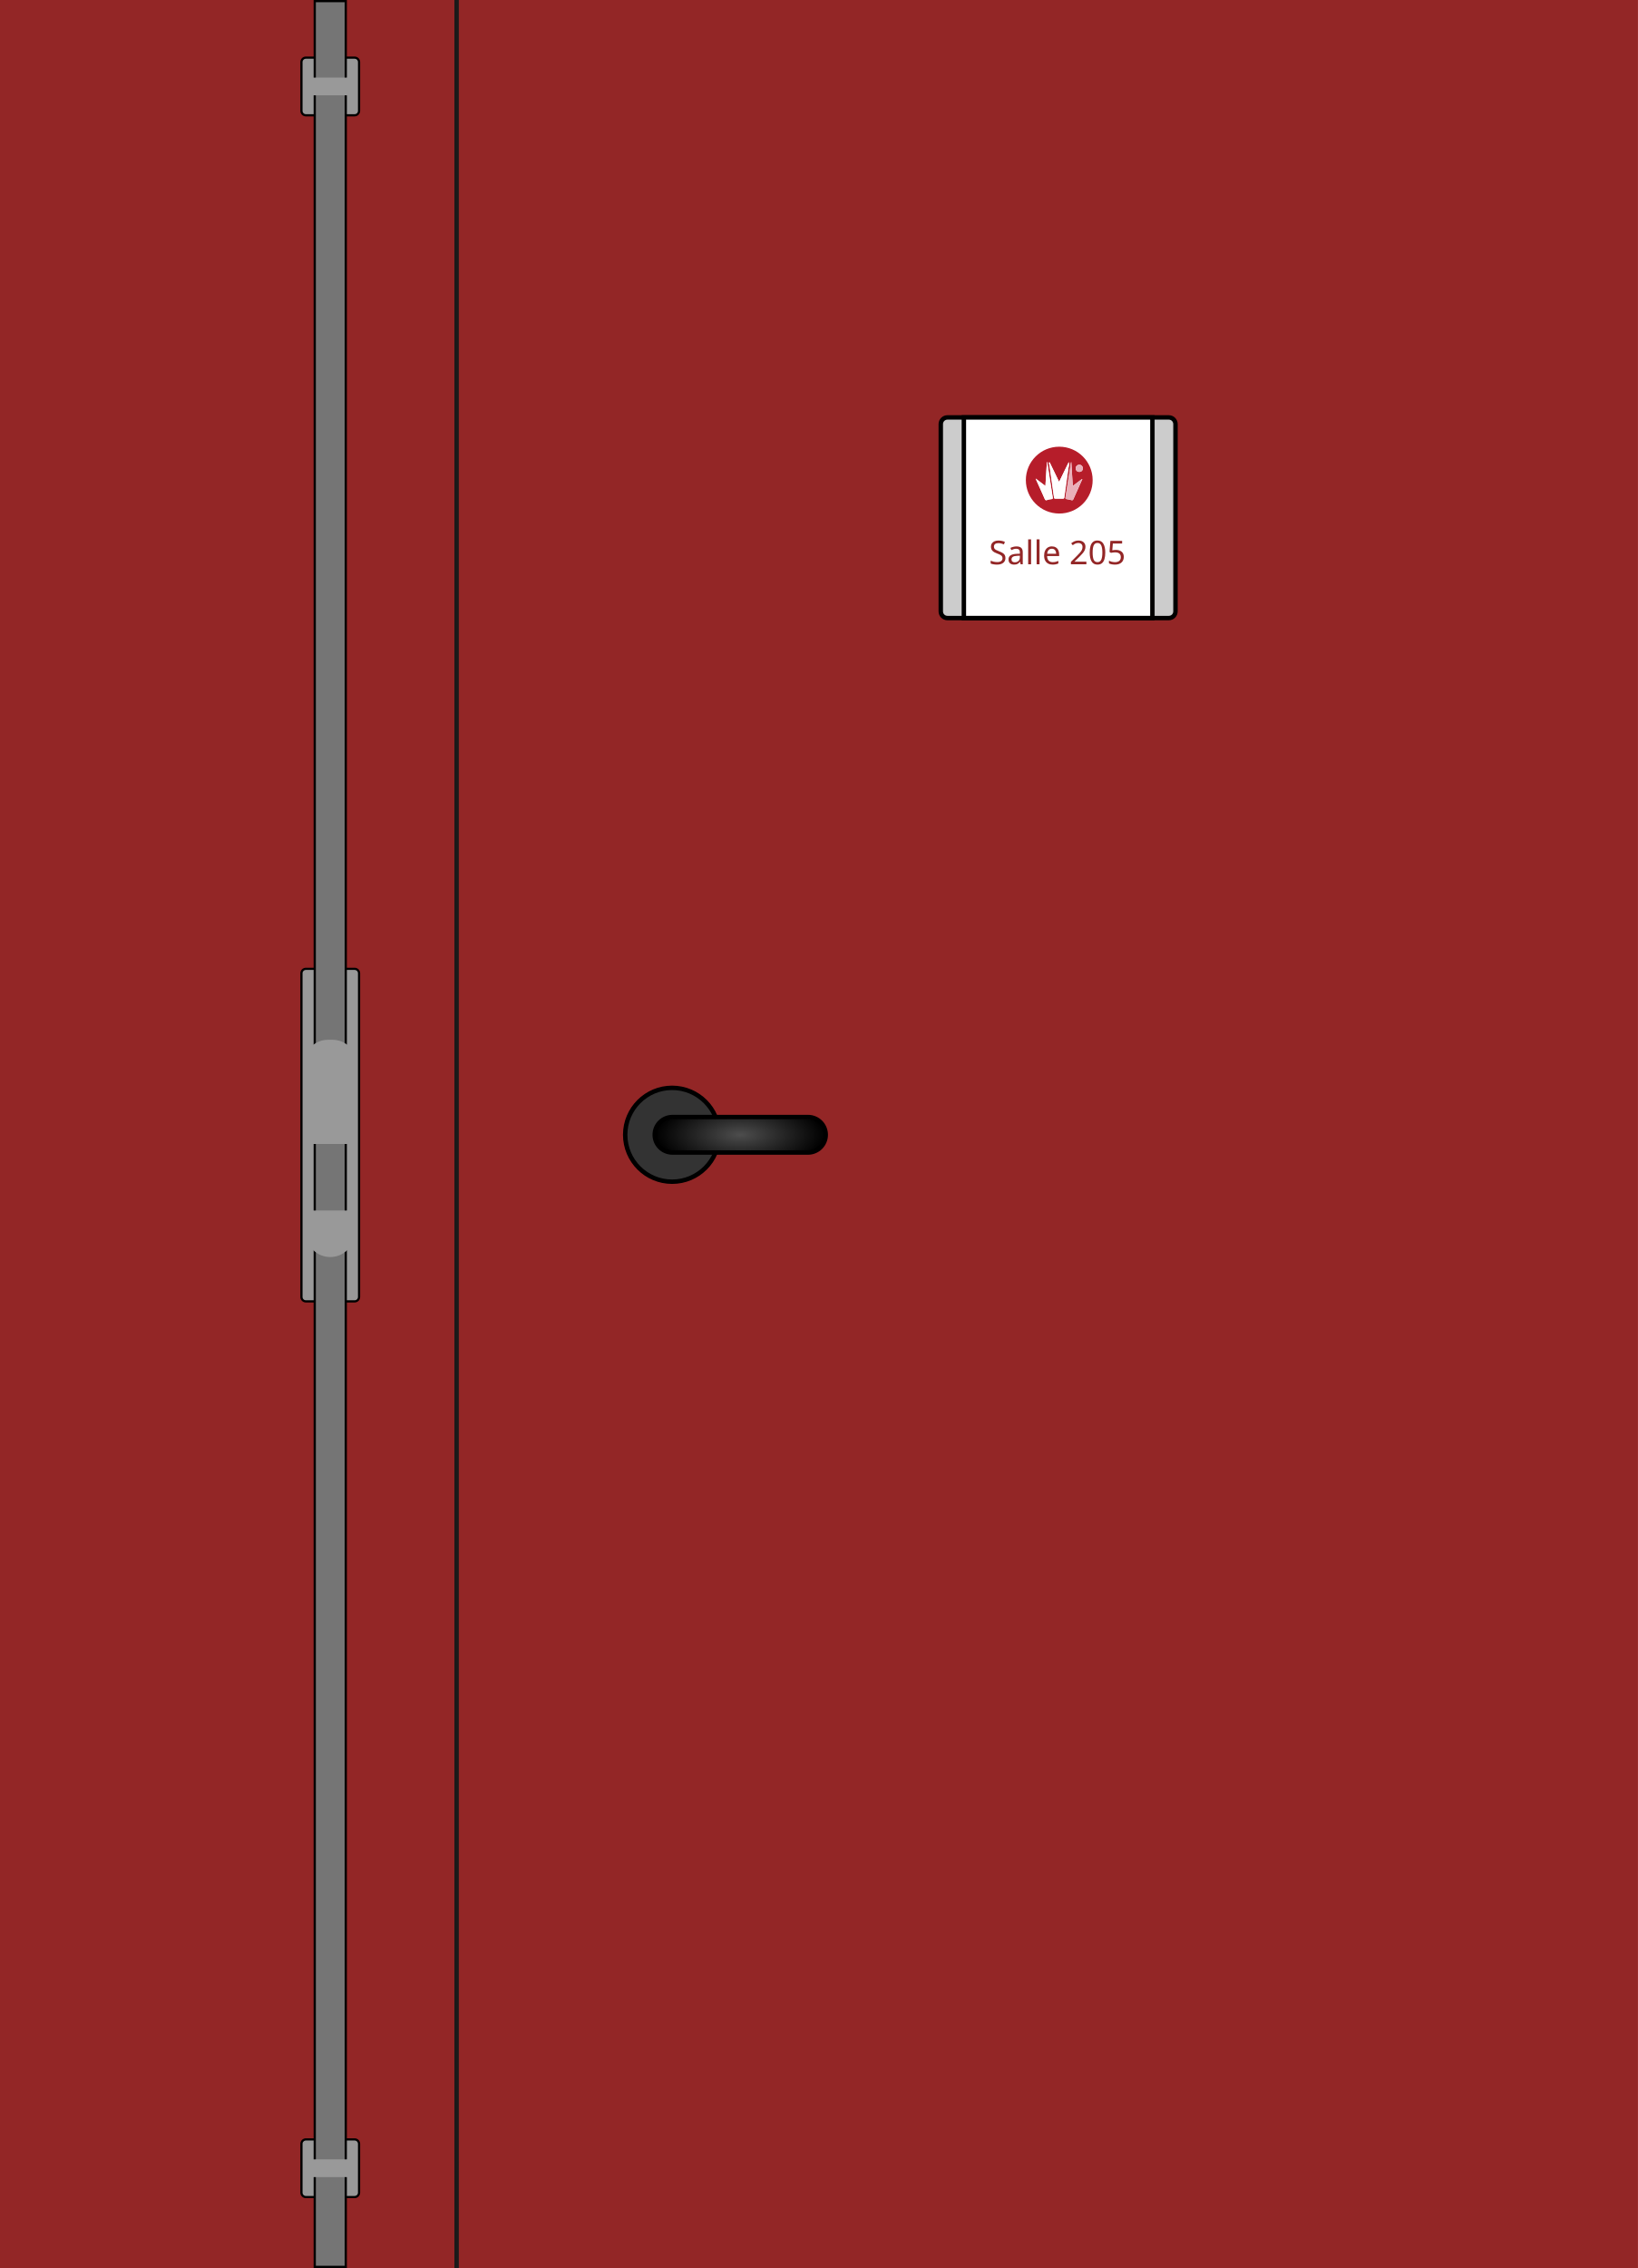
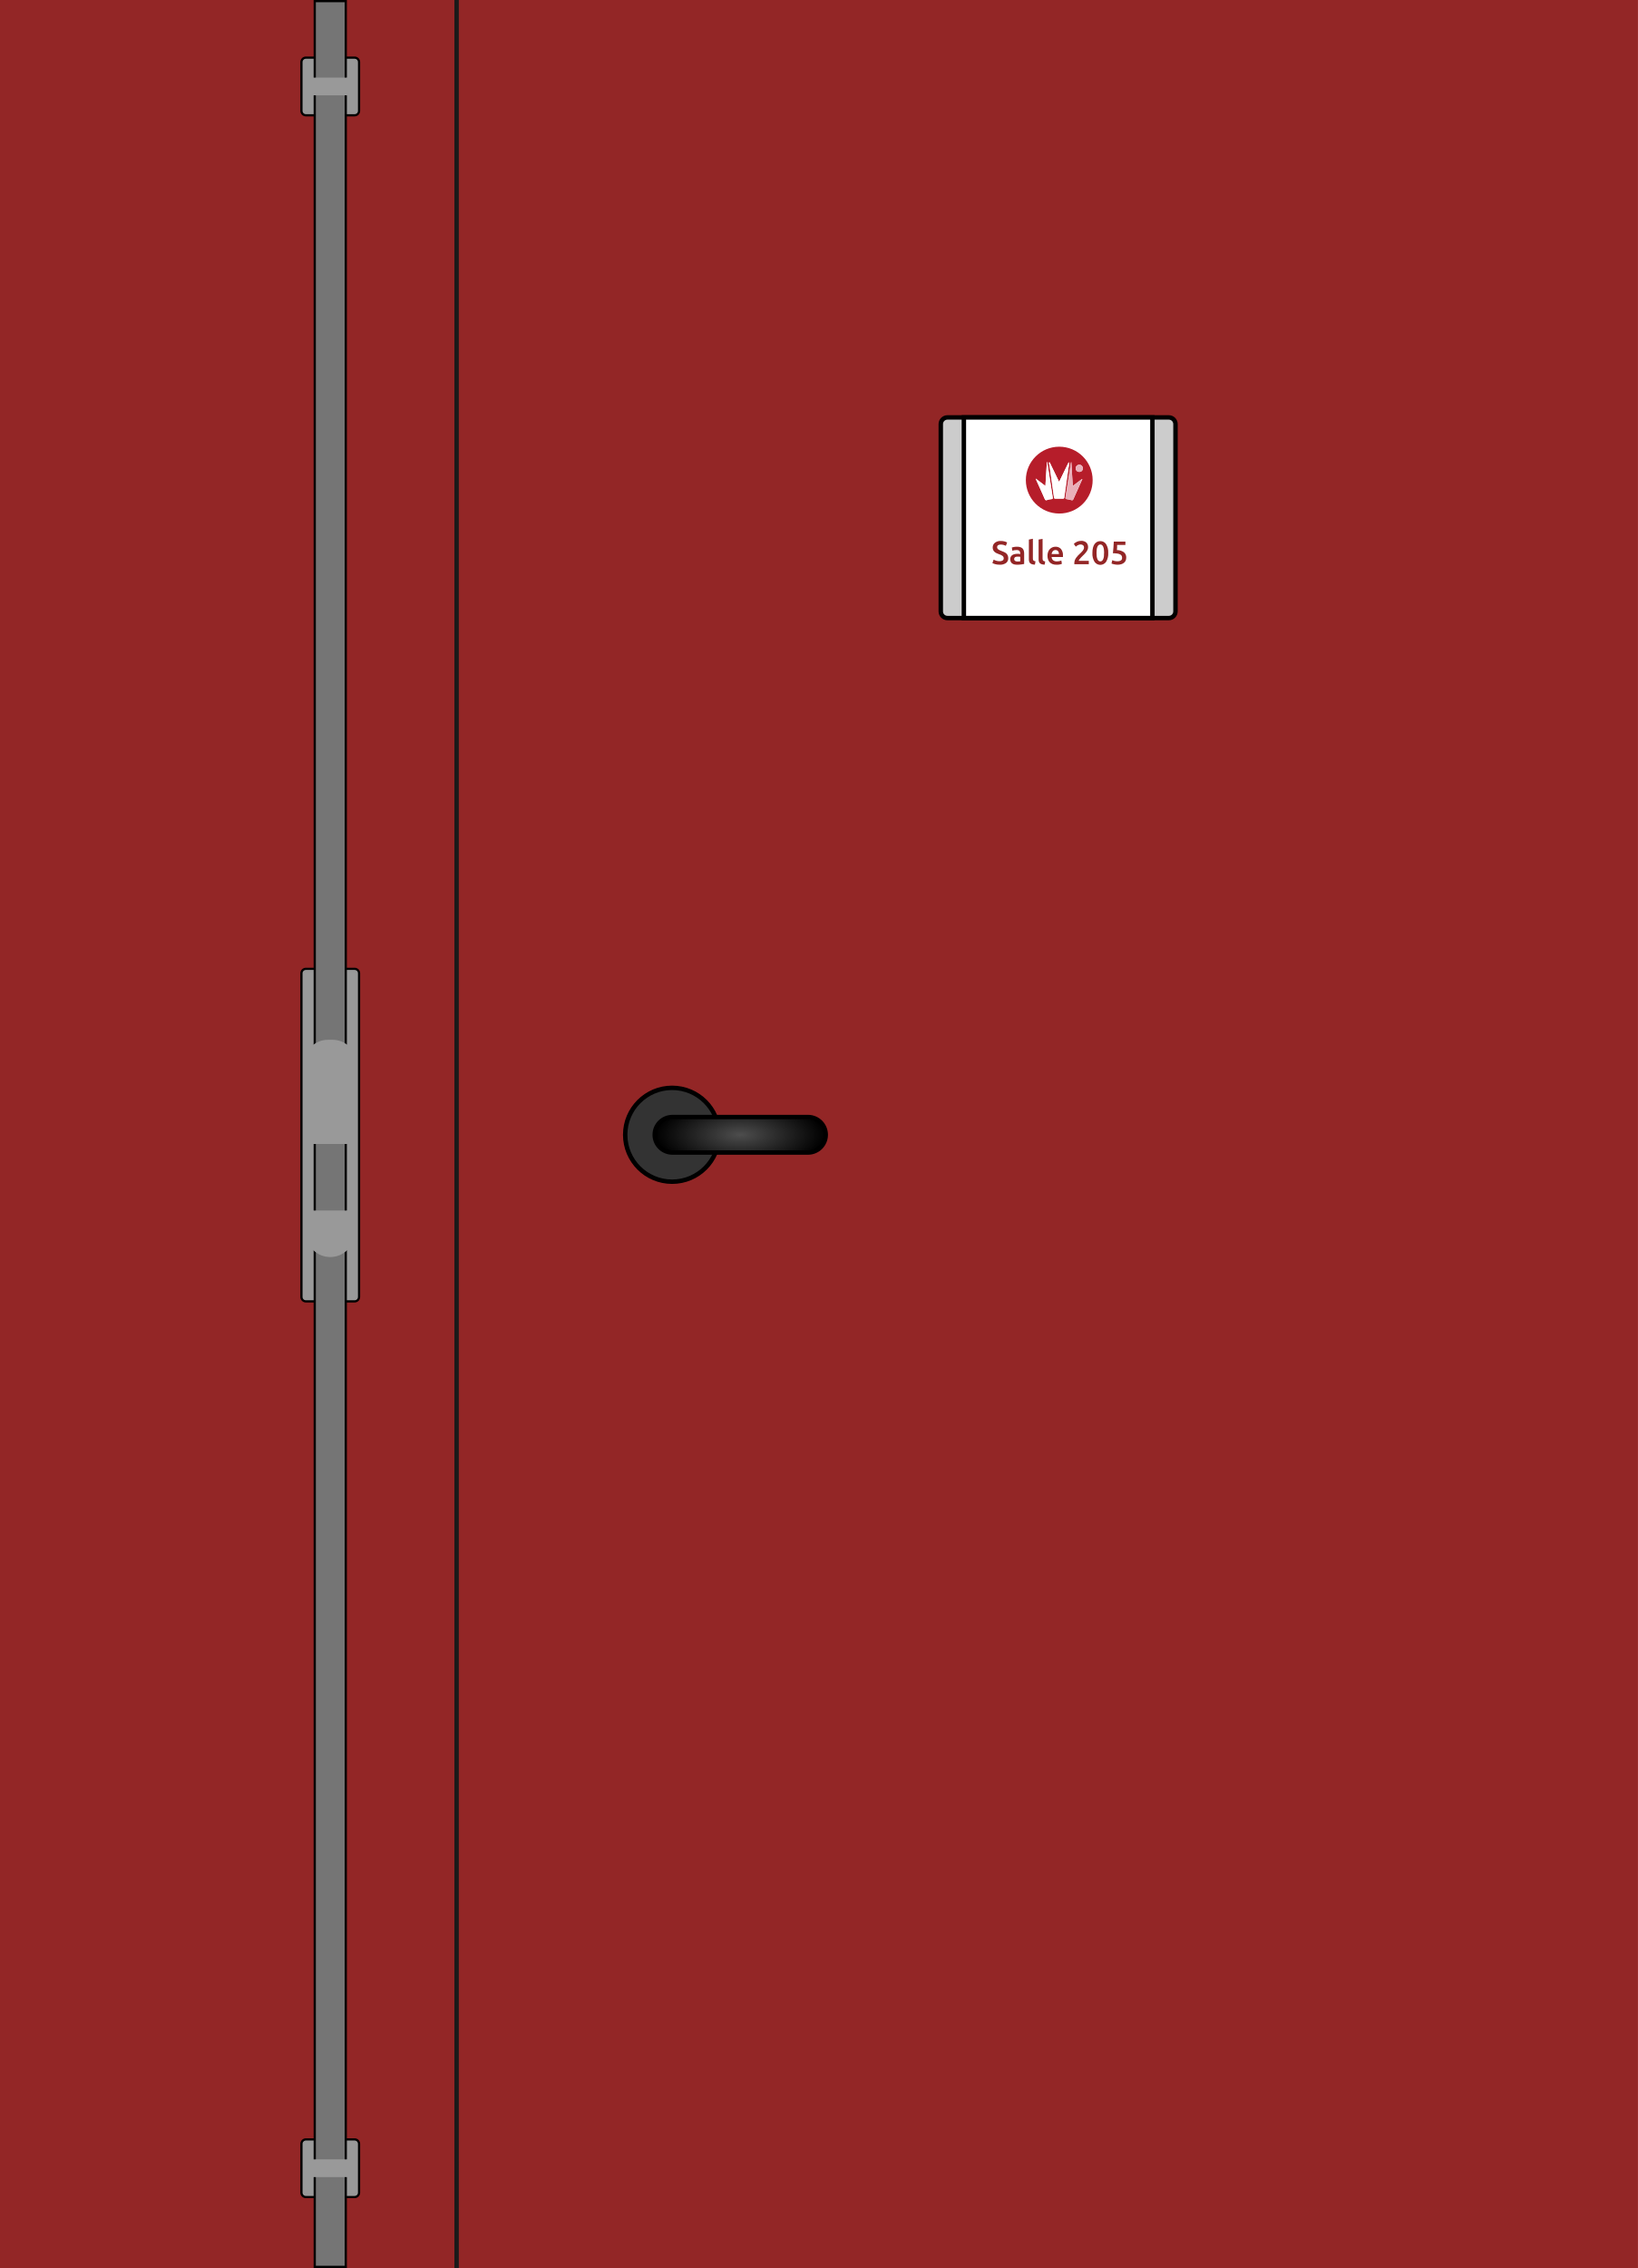
<svg xmlns="http://www.w3.org/2000/svg" id="Calque_1" data-name="Calque 1" viewBox="0 0 739 1023">
  <defs>
    <style>
-       .cls-1, .cls-12 {
+       .cls-1, .cls-11 {
        fill: none;
      }

-       .cls-11, .cls-2 {
+       .cls-2 {
        fill: #932626;
      }

      .cls-3 {
        fill: #333;
      }

-       .cls-13, .cls-14, .cls-3, .cls-4, .cls-5, .cls-6 {
+       .cls-12, .cls-13, .cls-3, .cls-4, .cls-5, .cls-6 {
        stroke: #000;
      }

-       .cls-12, .cls-13, .cls-14, .cls-3, .cls-4, .cls-5, .cls-6 {
+       .cls-11, .cls-12, .cls-13, .cls-3, .cls-4, .cls-5, .cls-6 {
        stroke-miterlimit: 10;
      }

-       .cls-12, .cls-3, .cls-4, .cls-5, .cls-6 {
+       .cls-11, .cls-3, .cls-4, .cls-5, .cls-6 {
        stroke-width: 2px;
      }

      .cls-4 {
        fill: url(#Dégradé_sans_nom_14);
      }

      .cls-5 {
        fill: #ccc;
      }

      .cls-6 {
        fill: #fff;
      }

      .cls-7 {
        clip-path: url(#clip-path);
      }

      .cls-8 {
        fill: #b61d2a;
      }

      .cls-9 {
        fill: #fffefe;
      }

      .cls-10 {
        fill: #e9afb9;
      }

      .cls-11 {
-         font-size: 14.8px;
-         font-family: Ubuntu-Medium, Ubuntu;
-       }
- 
-       .cls-12 {
        stroke: #1a1a1a;
      }

-       .cls-13, .cls-15 {
+       .cls-12, .cls-14 {
        fill: #999;
      }

-       .cls-14 {
+       .cls-13 {
        fill: #757575;
      }
    </style>
    <radialGradient id="Dégradé_sans_nom_14" data-name="Dégradé sans nom 14" cx="333.97" cy="511.85" r="38.33" gradientTransform="translate(0 307.11) scale(1 0.4)" gradientUnits="userSpaceOnUse">
      <stop offset="0" stop-color="#4d4d4d" />
      <stop offset="1" />
    </radialGradient>
    <clipPath id="clip-path" transform="translate(0 0)">
      <rect class="cls-1" x="462.77" y="201.49" width="30.14" height="30.14" />
    </clipPath>
  </defs>
  <rect class="cls-2" x="216.5" width="522.5" height="1023" />
  <rect class="cls-2" width="250" height="1023" />
  <circle class="cls-3" cx="303.24" cy="511.85" r="21.17" />
  <rect class="cls-4" x="295.39" y="503.85" width="77.16" height="16.01" rx="8" ry="8" />
  <rect class="cls-5" x="424.45" y="188.28" width="105.89" height="90.5" rx="3" ry="3" />
  <rect class="cls-6" x="434.87" y="188.28" width="85.06" height="90.5" />
  <g>
    <g class="cls-7">
      <path class="cls-8" d="M488.54,211.29a1.59,1.59,0,0,0-1.58-1.67,1.63,1.63,0,0,0-1.64,1.63,1.56,1.56,0,0,0,1.56,1.6,1.52,1.52,0,0,0,1.66-1.56Zm-5.17-2.82h-.13c0,.14-.08.27-.1.41q-1.21,7.8-2.41,15.6c-.06.41.05.57.48.64a14,14,0,0,1,2.16.46c.52.16.72,0,.92-.46.78-1.82,1.62-3.61,2.43-5.42l1.6-3.58-.13-.08L484,219.2l-.67-10.73Zm-16.09,7.41c.16.4.23.58.31.76,1.26,2.8,2.55,5.58,3.77,8.4.27.62.52.7,1.11.48a7.34,7.34,0,0,1,1.9-.4c.58,0,.67-.26.59-.78-.6-3.76-1.17-7.53-1.75-11.3-.24-1.54-.48-3.07-.72-4.61h-.16l-.66,10.75-4.38-3.32Zm10.57,1.48-2.17-4.49q-1-2-1.94-4c-.07-.15-.14-.39-.35-.33s-.15.32-.11.51c.11.49.22,1,.3,1.47q1,6.9,1.95,13.8c.06.44.16.6.64.58,1.12,0,2.25,0,3.37,0,.48,0,.58-.14.64-.58.62-4.45,1.29-8.9,1.9-13.36a5.21,5.21,0,0,0,.12-2.56l-4.35,8.94Zm0,14.27a15.07,15.07,0,1,1,15.12-15.11,15,15,0,0,1-15.12,15.11Z" transform="translate(0 0)" />
    </g>
    <path class="cls-9" d="M477.84,217.36l4.35-8.94a5.21,5.21,0,0,1-.12,2.56c-.61,4.46-1.28,8.9-1.9,13.36-.06.44-.17.6-.64.58-1.12,0-2.25,0-3.37,0-.48,0-.58-.14-.64-.58q-.95-6.9-1.95-13.8c-.07-.49-.19-1-.3-1.47,0-.2-.17-.43.11-.51s.28.18.35.33q1,2,1.94,4l2.17,4.49Z" transform="translate(0 0)" />
    <path class="cls-9" d="M467.27,215.88l4.38,3.32.66-10.75h.16c.24,1.53.48,3.07.72,4.61.58,3.77,1.15,7.54,1.75,11.3.08.52,0,.74-.59.78a7.34,7.34,0,0,0-1.9.4c-.59.21-.84.13-1.11-.48-1.22-2.82-2.51-5.6-3.77-8.4-.08-.18-.15-.36-.31-.76Z" transform="translate(0 0)" />
    <path class="cls-10" d="M483.36,208.47,484,219.2l4.16-3.16.13.08-1.6,3.58c-.81,1.81-1.65,3.6-2.43,5.42-.21.48-.4.62-.92.46a14,14,0,0,0-2.16-.46c-.43-.06-.55-.23-.48-.64q1.21-7.8,2.41-15.6c0-.14.07-.27.1-.41Z" transform="translate(0 0)" />
    <path class="cls-10" d="M488.54,211.29a1.52,1.52,0,0,1-1.66,1.56,1.56,1.56,0,0,1-1.56-1.6,1.63,1.63,0,0,1,1.64-1.63,1.59,1.59,0,0,1,1.58,1.67Z" transform="translate(0 0)" />
  </g>
-   <text class="cls-11" transform="translate(446.2 254.53)">Salle 205</text>
-   <line class="cls-12" x1="206" x2="206" y2="1023" />
-   <rect class="cls-13" x="136" y="26" width="26" height="26" rx="2" ry="2" />
-   <rect class="cls-13" x="136" y="965" width="26" height="26" rx="2" ry="2" />
-   <rect class="cls-13" x="136" y="437" width="26" height="150" rx="2" ry="2" />
-   <rect class="cls-14" x="142" y="0.5" width="14" height="1022" />
-   <rect class="cls-15" x="137" y="35" width="24" height="8" />
-   <rect class="cls-15" x="138" y="974" width="22" height="8" />
-   <path class="cls-15" d="M148,469h2a11,11,0,0,1,11,11v36a0,0,0,0,1,0,0H137a0,0,0,0,1,0,0V480A11,11,0,0,1,148,469Z" />
-   <path class="cls-15" d="M149,546h0a11,11,0,0,1,11,11v10a0,0,0,0,1,0,0H138a0,0,0,0,1,0,0V557A11,11,0,0,1,149,546Z" transform="translate(298 1113) rotate(180)" />
+   <g>
+     <path class="cls-2" d="M450.91,253.14a2.49,2.49,0,0,0,1.47-.34,1.13,1.13,0,0,0,.46-1,1.24,1.24,0,0,0-.16-.64,1.62,1.62,0,0,0-.44-.48,3.74,3.74,0,0,0-.7-.4q-.41-.19-.95-.36t-1-.42a3.46,3.46,0,0,1-.87-.57,2.63,2.63,0,0,1-.61-.81,2.59,2.59,0,0,1-.23-1.14,2.67,2.67,0,0,1,1-2.18,4,4,0,0,1,2.62-.79,6.21,6.21,0,0,1,1.71.21,5.25,5.25,0,0,1,1.18.47l-.58,1.51a4.42,4.42,0,0,0-1.1-.43,5.14,5.14,0,0,0-1.24-.15,2,2,0,0,0-1.18.31,1,1,0,0,0-.42.87,1.15,1.15,0,0,0,.14.58,1.43,1.43,0,0,0,.4.44,3.51,3.51,0,0,0,.61.36q.35.16.76.31.72.27,1.29.54a3.69,3.69,0,0,1,1,.65,2.55,2.55,0,0,1,.6.89,3.29,3.29,0,0,1,.21,1.24,2.57,2.57,0,0,1-1,2.15,4.63,4.63,0,0,1-2.88.76,7.62,7.62,0,0,1-1.16-.08,7.48,7.48,0,0,1-.93-.2,6.35,6.35,0,0,1-.7-.24,4.42,4.42,0,0,1-.47-.23l.55-1.52a6.31,6.31,0,0,0,1.08.44A5.34,5.34,0,0,0,450.91,253.14Z" transform="translate(0 0)" />
+     <path class="cls-2" d="M458.9,246.6a4.38,4.38,0,0,1,1.49.22,2.39,2.39,0,0,1,1,.62,2.34,2.34,0,0,1,.52,1,4.73,4.73,0,0,1,.16,1.25v4.69q-.41.09-1.25.21a12.82,12.82,0,0,1-1.89.13,5.69,5.69,0,0,1-1.27-.13,2.67,2.67,0,0,1-1-.43,2,2,0,0,1-.64-.77,2.67,2.67,0,0,1-.23-1.17,2.26,2.26,0,0,1,.26-1.12,2.12,2.12,0,0,1,.7-.75,3,3,0,0,1,1-.41,5.82,5.82,0,0,1,1.22-.13,5.58,5.58,0,0,1,.62,0,5.87,5.87,0,0,1,.7.13v-.3a2.32,2.32,0,0,0-.07-.59,1.23,1.23,0,0,0-.26-.5,1.22,1.22,0,0,0-.49-.33,2.11,2.11,0,0,0-.76-.12,6.77,6.77,0,0,0-1.14.09,5,5,0,0,0-.84.21l-.22-1.45a7.11,7.11,0,0,1,1-.24A7.8,7.8,0,0,1,458.9,246.6Zm.15,6.67a6.67,6.67,0,0,0,1.26-.09v-2l-.43-.09a4,4,0,0,0-.62,0,4.17,4.17,0,0,0-.6,0,1.87,1.87,0,0,0-.55.16,1,1,0,0,0-.39.33.93.93,0,0,0-.15.54,1,1,0,0,0,.4.88A2.06,2.06,0,0,0,459.05,253.28Z" transform="translate(0 0)" />
+     <path class="cls-2" d="M466.93,254.68a4.86,4.86,0,0,1-1.32-.18,2,2,0,0,1-.84-.47,1.65,1.65,0,0,1-.44-.75,3.83,3.83,0,0,1-.13-1v-8.91L466,243v8.87a2.45,2.45,0,0,0,.05.55.87.87,0,0,0,.19.38.82.82,0,0,0,.36.24,2.82,2.82,0,0,0,.58.13Z" transform="translate(0 0)" />
+     <path class="cls-2" d="M471.32,254.68a4.86,4.86,0,0,1-1.32-.18,2,2,0,0,1-.84-.47,1.65,1.65,0,0,1-.44-.75,3.83,3.83,0,0,1-.13-1v-8.91l1.79-.3v8.87a2.45,2.45,0,0,0,.05.55.87.87,0,0,0,.19.38.82.82,0,0,0,.36.24,2.82,2.82,0,0,0,.58.13Z" transform="translate(0 0)" />
+     <path class="cls-2" d="M472.59,250.7a4.87,4.87,0,0,1,.3-1.79,3.76,3.76,0,0,1,.81-1.28,3.34,3.34,0,0,1,1.15-.77,3.58,3.58,0,0,1,1.33-.26,3.19,3.19,0,0,1,2.49,1,4.29,4.29,0,0,1,.9,3c0,.1,0,.21,0,.33s0,.23,0,.33h-5.11a2,2,0,0,0,.66,1.44,2.5,2.5,0,0,0,1.69.51,5.56,5.56,0,0,0,1.19-.12,4.93,4.93,0,0,0,.85-.25l.24,1.46a2.79,2.79,0,0,1-.41.16,5.81,5.81,0,0,1-.59.15q-.33.07-.72.11a6.8,6.8,0,0,1-.78,0,4.75,4.75,0,0,1-1.78-.3,3.31,3.31,0,0,1-1.24-.84,3.45,3.45,0,0,1-.73-1.27A5.18,5.18,0,0,1,472.59,250.7Zm5.19-.8a2.36,2.36,0,0,0-.1-.7,1.7,1.7,0,0,0-.3-.58,1.44,1.44,0,0,0-.49-.38,1.56,1.56,0,0,0-.69-.14,1.61,1.61,0,0,0-.73.16,1.65,1.65,0,0,0-.53.41,1.87,1.87,0,0,0-.33.58,3.13,3.13,0,0,0-.16.67Z" transform="translate(0 0)" />
+     <path class="cls-2" d="M490.9,246.94a2.59,2.59,0,0,1-.22,1,5.29,5.29,0,0,1-.57,1,8.18,8.18,0,0,1-.79.93l-.89.88q-.24.22-.53.53t-.56.62a6.36,6.36,0,0,0-.46.6,1.09,1.09,0,0,0-.21.48h4.56v1.51H484.7a2.19,2.19,0,0,1,0-.29V254a3.65,3.65,0,0,1,.23-1.31,5,5,0,0,1,.6-1.12,7.84,7.84,0,0,1,.83-1l.92-.9.68-.67a6.59,6.59,0,0,0,.57-.64,3.21,3.21,0,0,0,.39-.65,1.68,1.68,0,0,0,.15-.69,1.27,1.27,0,0,0-.44-1.1,1.78,1.78,0,0,0-1.08-.33,2.43,2.43,0,0,0-.77.12,3.25,3.25,0,0,0-.63.28,3.9,3.9,0,0,0-.48.33l-.31.27-.89-1.26a4.94,4.94,0,0,1,1.46-1,4.47,4.47,0,0,1,1.8-.36,3.3,3.3,0,0,1,2.42.78A2.87,2.87,0,0,1,490.9,246.94Z" transform="translate(0 0)" />
+     <path class="cls-2" d="M500,249.4a7,7,0,0,1-.95,4,3.17,3.17,0,0,1-5.24,0,7,7,0,0,1-.95-4,9.66,9.66,0,0,1,.24-2.29,5.08,5.08,0,0,1,.71-1.68,3.2,3.2,0,0,1,1.13-1,3.09,3.09,0,0,1,1.49-.35,3,3,0,0,1,2.62,1.38A7,7,0,0,1,500,249.4Zm-1.85,0a11.76,11.76,0,0,0-.09-1.49,5.13,5.13,0,0,0-.29-1.21,2.11,2.11,0,0,0-.53-.81,1.17,1.17,0,0,0-.81-.3,1.19,1.19,0,0,0-.82.3,2.07,2.07,0,0,0-.53.81,4.91,4.91,0,0,0-.28,1.21,13.83,13.83,0,0,0,0,3,4.91,4.91,0,0,0,.28,1.21,2.07,2.07,0,0,0,.53.81,1.19,1.19,0,0,0,.82.3,1.17,1.17,0,0,0,.81-.3,2.11,2.11,0,0,0,.53-.81,5.13,5.13,0,0,0,.29-1.21A11.76,11.76,0,0,0,498.11,249.4Z" transform="translate(0 0)" />
+     <path class="cls-2" d="M506.26,251.6a1.92,1.92,0,0,0-.19-.87,1.56,1.56,0,0,0-.67-.65,4.05,4.05,0,0,0-1.29-.4,12.83,12.83,0,0,0-2-.13q.16-1.42.25-2.7t.15-2.57h5.24v1.51H504c0,.17,0,.36,0,.57l0,.64q0,.33-.05.62c0,.2,0,.37-.06.5a5.42,5.42,0,0,1,3.23,1,3,3,0,0,1,1,2.4,3.43,3.43,0,0,1-.24,1.29,2.65,2.65,0,0,1-.73,1,3.48,3.48,0,0,1-1.23.67,5.55,5.55,0,0,1-1.73.24,5.74,5.74,0,0,1-.81-.06l-.79-.14-.67-.17a2.87,2.87,0,0,1-.44-.16l.34-1.51a6.35,6.35,0,0,0,.9.32,5.18,5.18,0,0,0,1.43.17,3.43,3.43,0,0,0,1-.13,1.84,1.84,0,0,0,.67-.35,1.35,1.35,0,0,0,.38-.51A1.6,1.6,0,0,0,506.26,251.6Z" transform="translate(0 0)" />
+   </g>
+   <line class="cls-11" x1="206" x2="206" y2="1023" />
+   <rect class="cls-12" x="136" y="26" width="26" height="26" rx="2" ry="2" />
+   <rect class="cls-12" x="136" y="965" width="26" height="26" rx="2" ry="2" />
+   <rect class="cls-12" x="136" y="437" width="26" height="150" rx="2" ry="2" />
+   <rect class="cls-13" x="142" y="0.5" width="14" height="1022" />
+   <rect class="cls-14" x="137" y="35" width="24" height="8" />
+   <rect class="cls-14" x="138" y="974" width="22" height="8" />
+   <path class="cls-14" d="M148,469h2a11,11,0,0,1,11,11v36a0,0,0,0,1,0,0H137a0,0,0,0,1,0,0V480A11,11,0,0,1,148,469Z" />
+   <path class="cls-14" d="M149,546h0a11,11,0,0,1,11,11v10a0,0,0,0,1,0,0H138a0,0,0,0,1,0,0V557A11,11,0,0,1,149,546Z" transform="translate(298 1113) rotate(180)" />
</svg>
